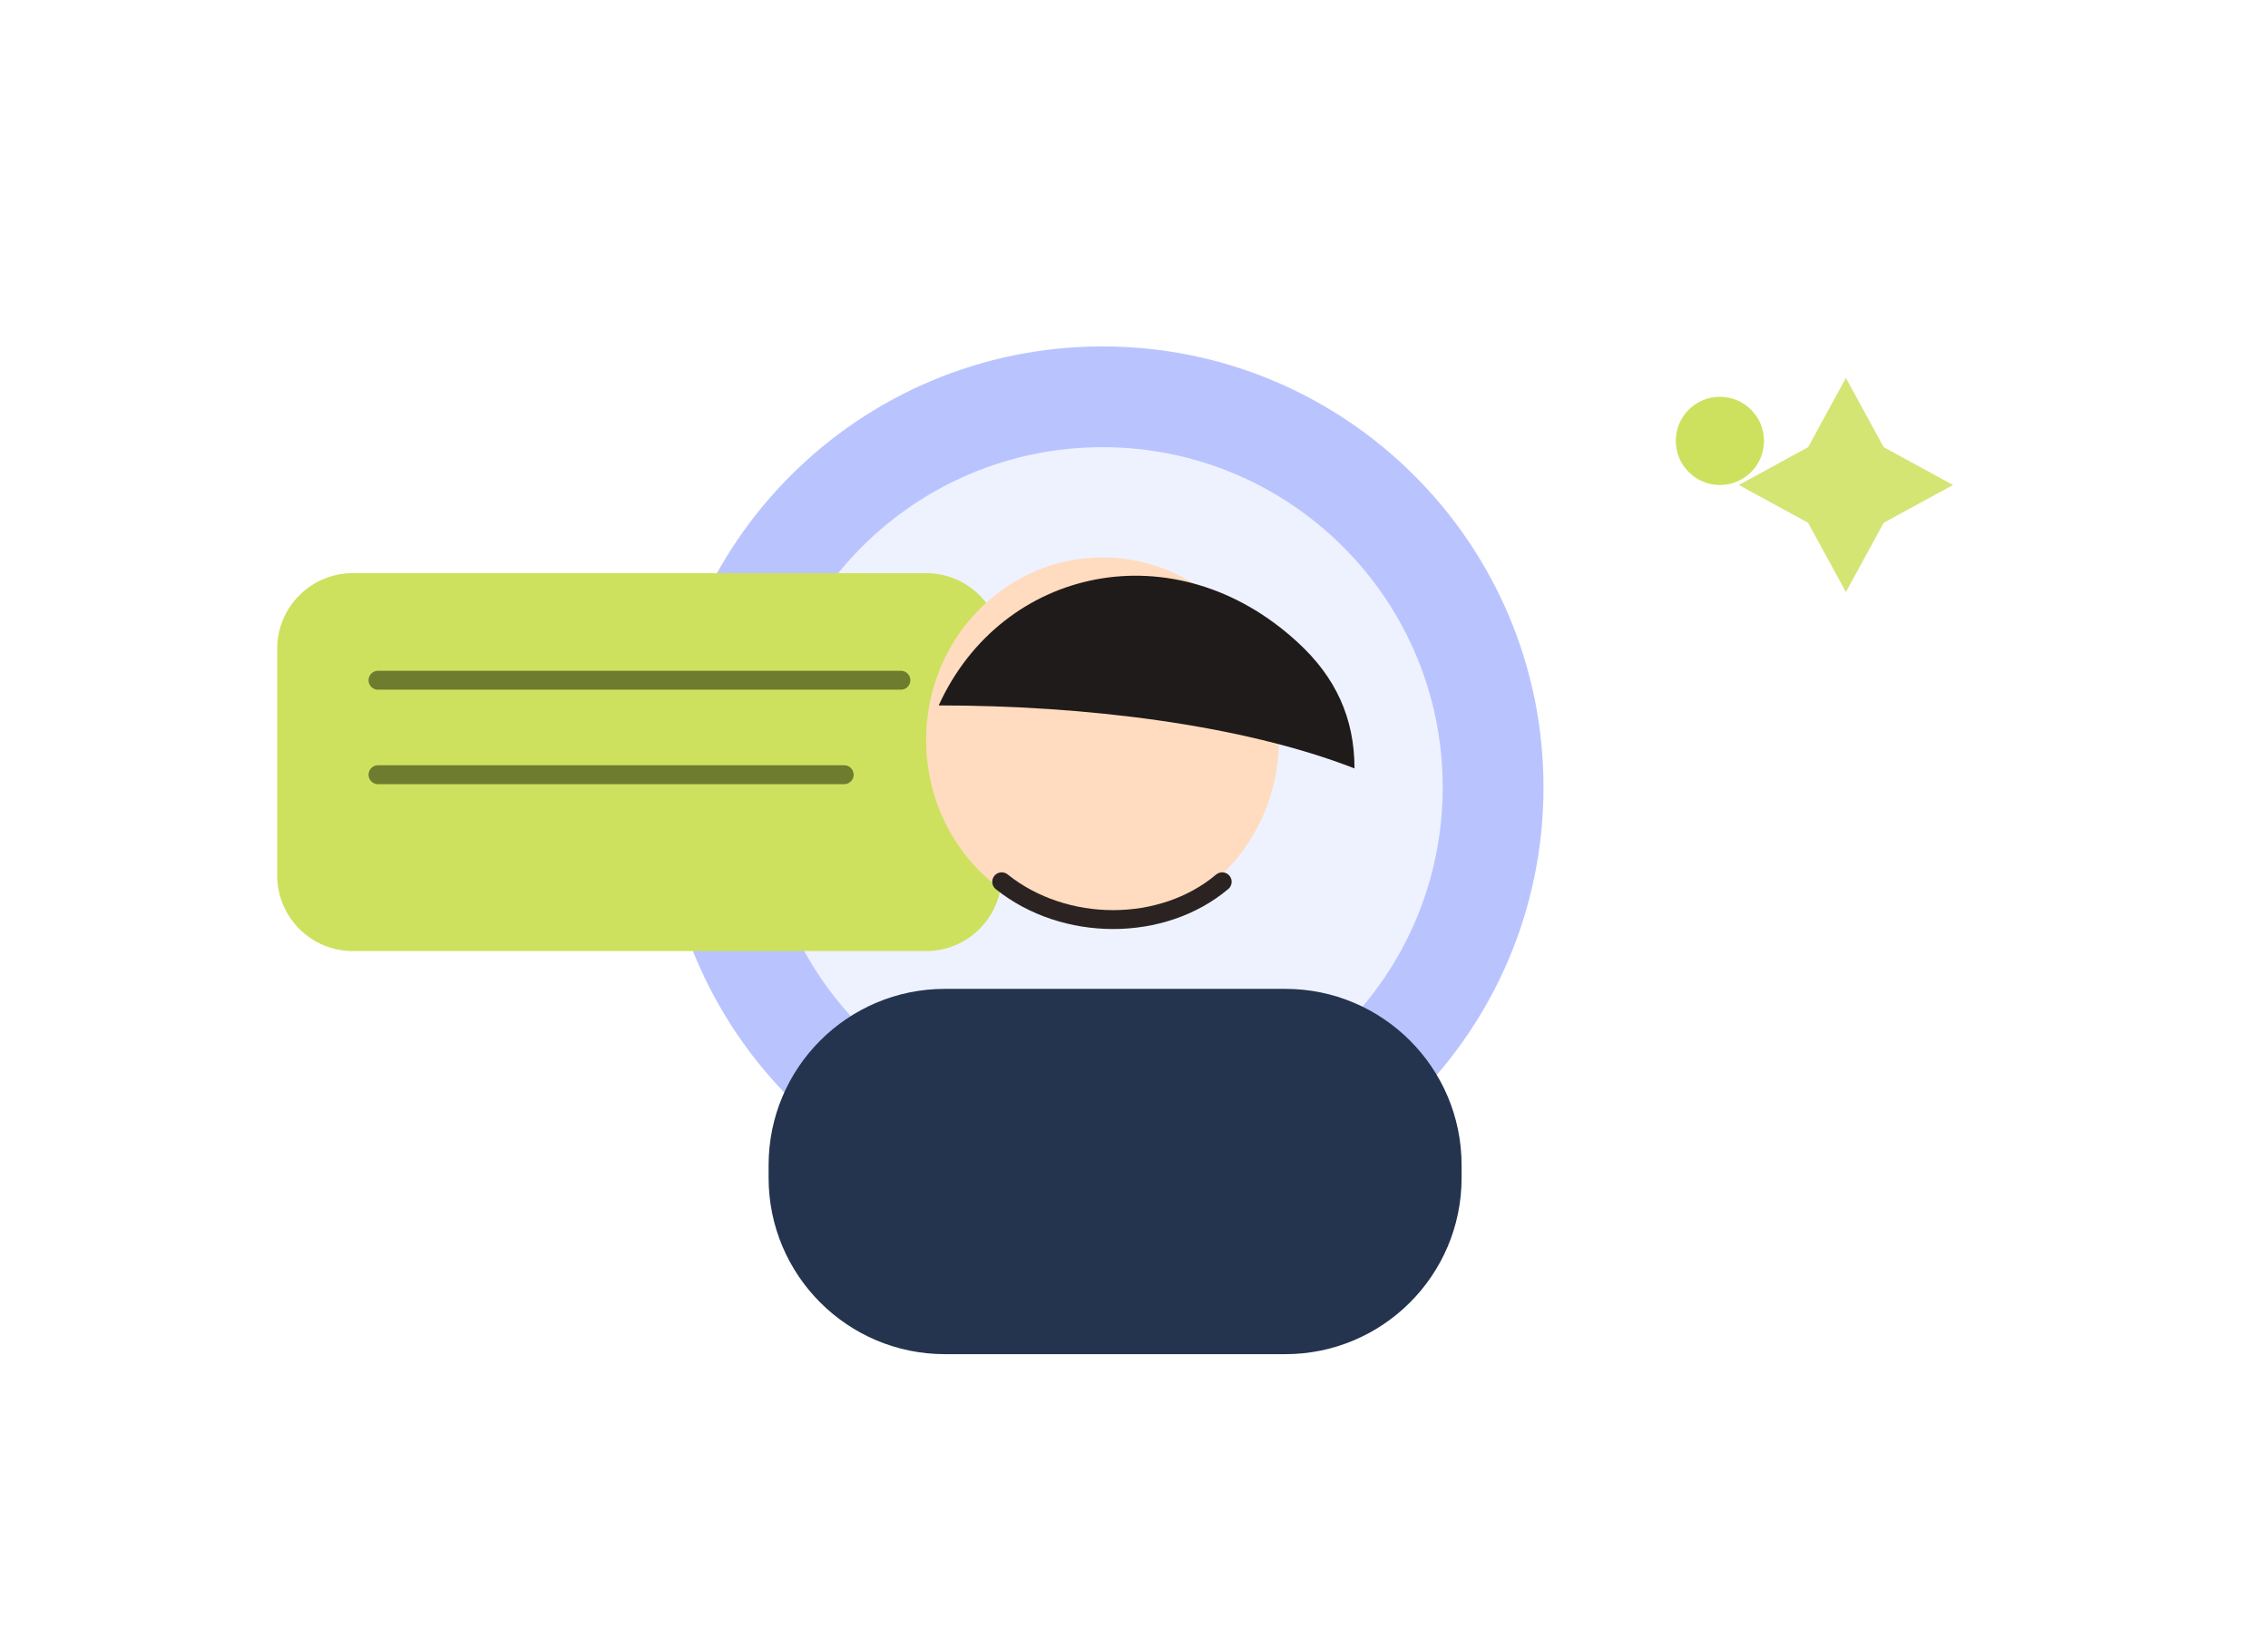
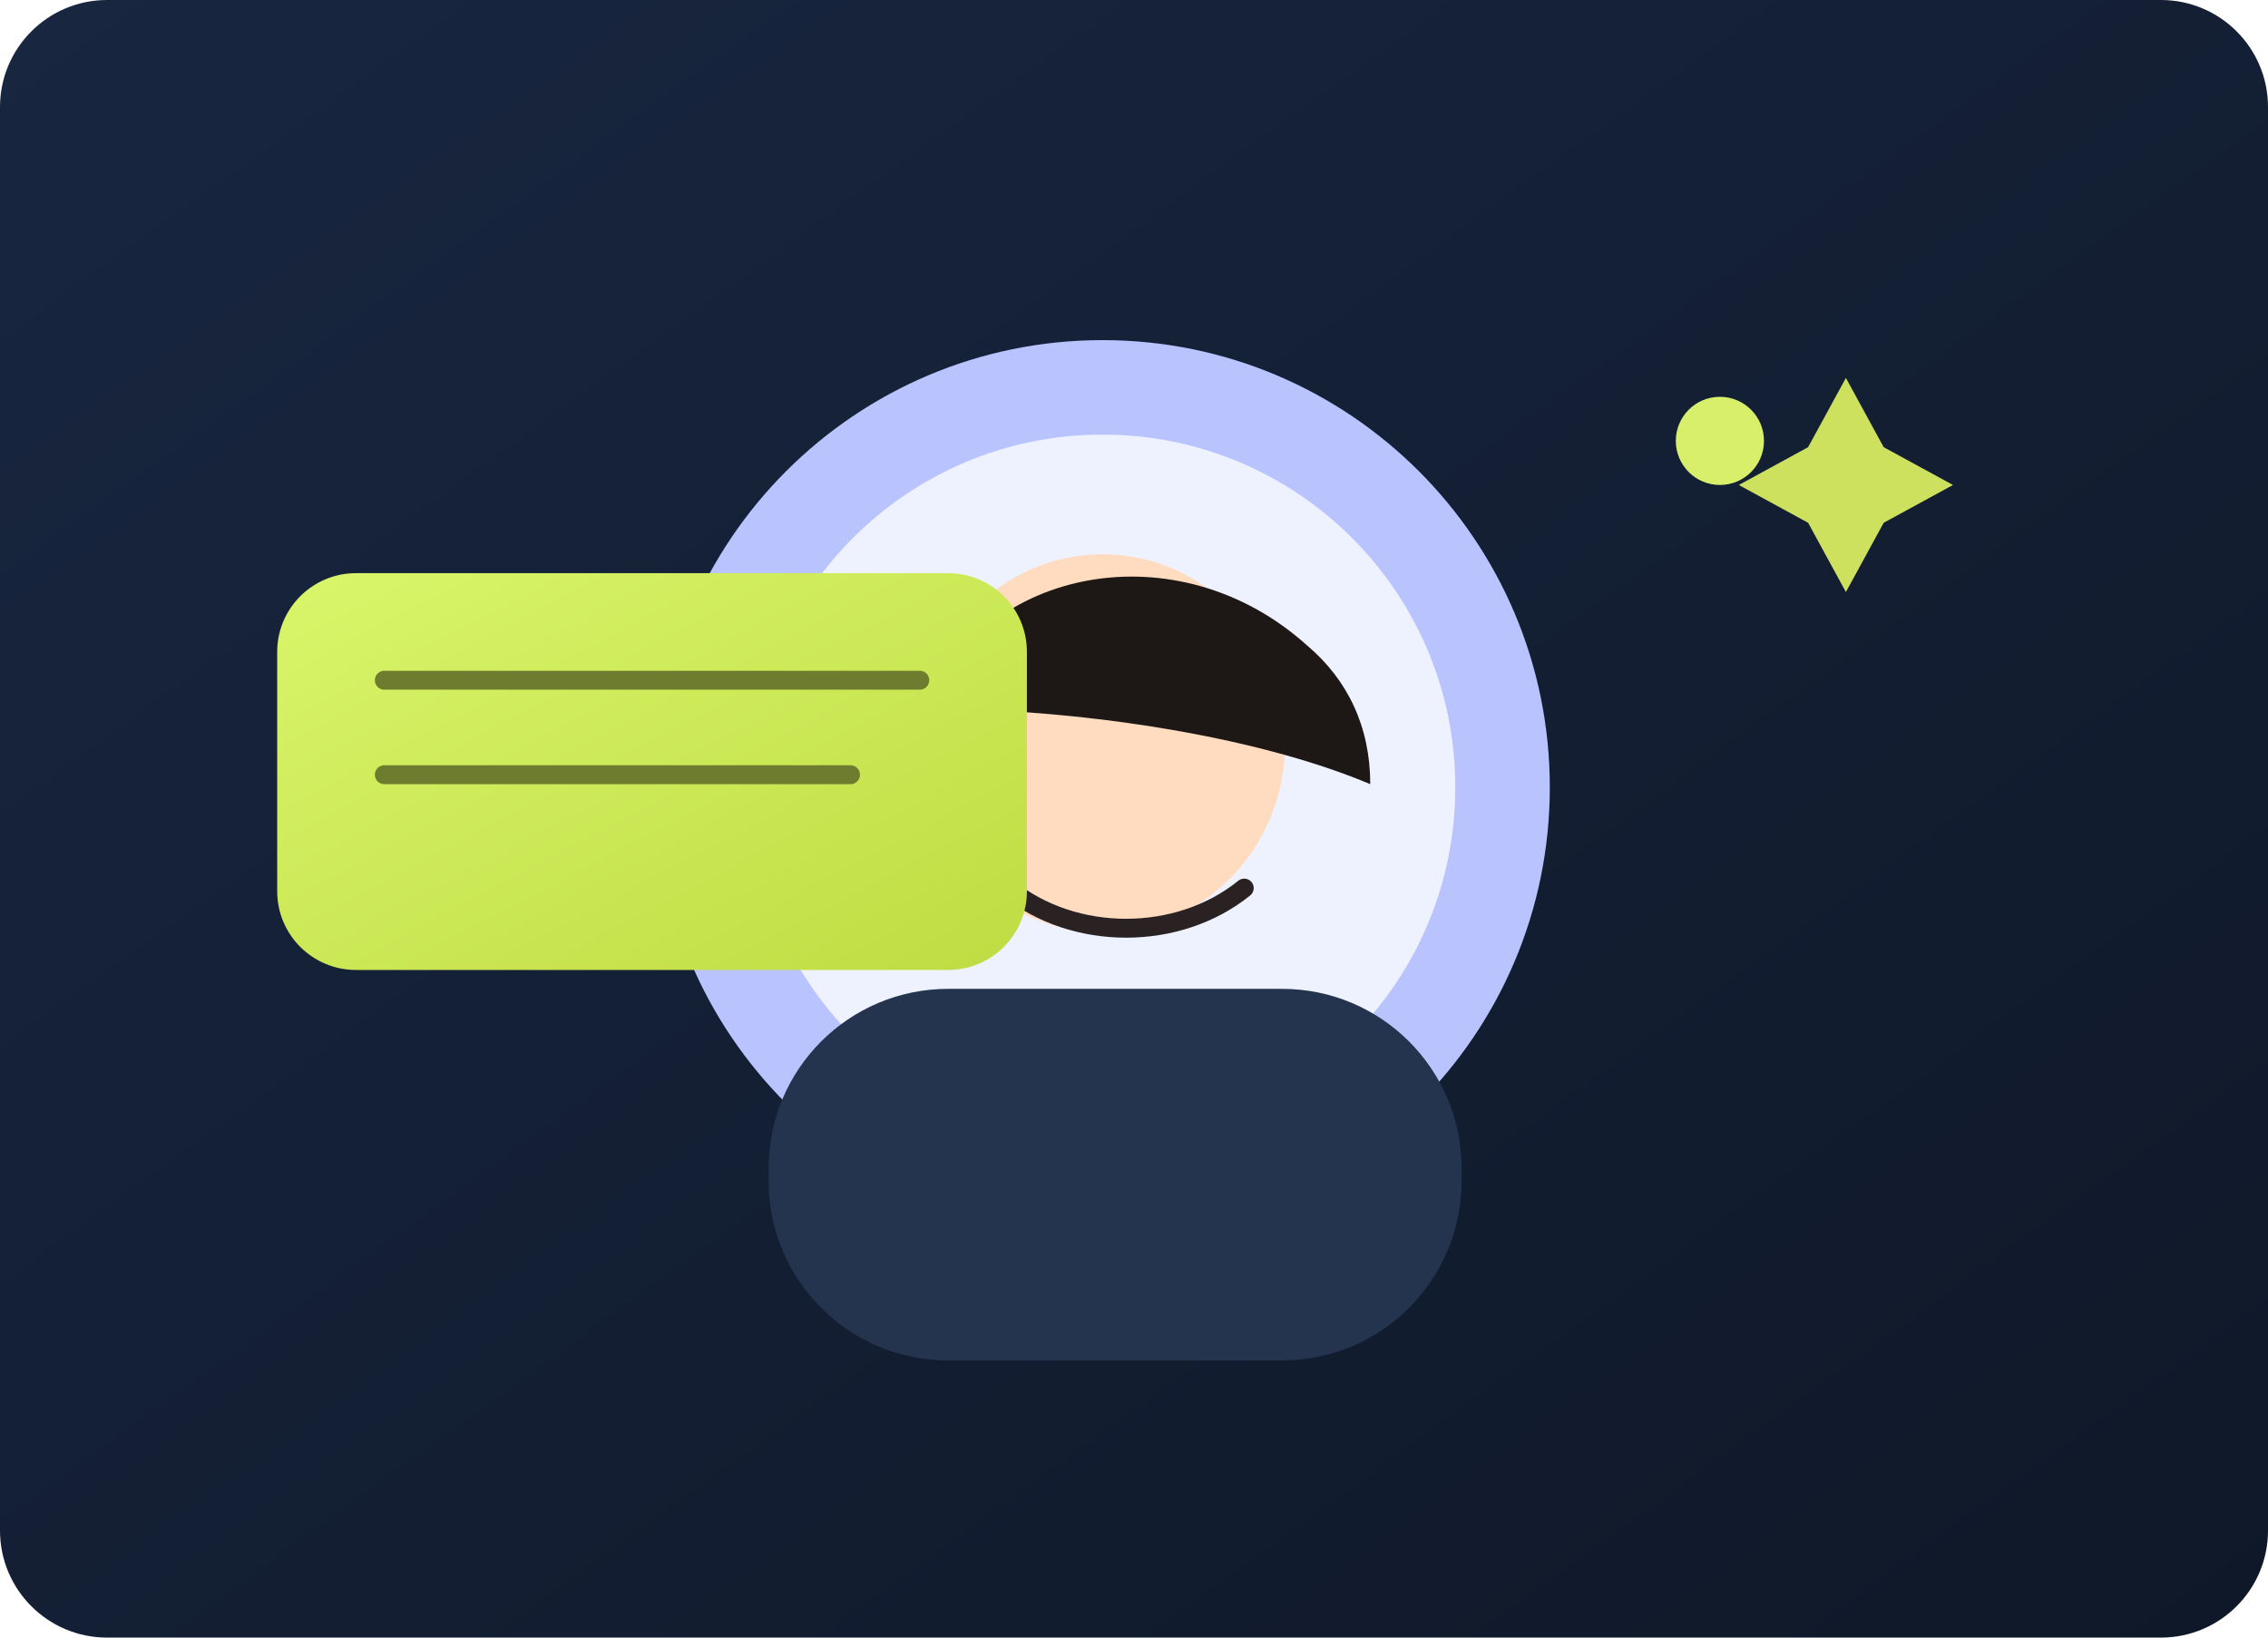
- <svg xmlns="http://www.w3.org/2000/svg" viewBox="0 0 720 520">
-   <rect width="720" height="520" fill="none" />
-   <circle cx="350" cy="250" r="140" fill="#b9c4ff" />
-   <circle cx="350" cy="250" r="108" fill="#eef2ff" />
-   <rect x="88" y="182" width="230" height="120" rx="24" fill="#cde15e" />
-   <path d="M120 216h166M120 246h148" stroke="#6d7c2e" stroke-width="6" stroke-linecap="round" />
-   <ellipse cx="350" cy="235" rx="56" ry="58" fill="#ffdcbf" />
-   <path d="M298 224c20-44 75-56 114-20 12 11 18 24 18 40-36-14-86-20-132-20z" fill="#1f1b1a" />
-   <path d="M318 280c20 16 51 16 70 0" stroke="#2a2322" stroke-width="6" stroke-linecap="round" fill="none" />
-   <rect x="244" y="314" width="220" height="116" rx="56" fill="#24334e" />
-   <circle cx="546" cy="140" r="14" fill="#cde15e" />
-   <path d="M586 120l12 22 22 12-22 12-12 22-12-22-22-12 22-12z" fill="#cde15e" opacity=".86" />
+ <svg xmlns="http://www.w3.org/2000/svg" viewBox="0 0 720 520" role="img" aria-label="Coach che analizza la partenza del percorso">
+   <defs>
+     <linearGradient id="bg1" x1="0" y1="0" x2="1" y2="1">
+       <stop offset="0" stop-color="#182640" />
+       <stop offset="1" stop-color="#0f1828" />
+     </linearGradient>
+     <linearGradient id="lime" x1="0" y1="0" x2="1" y2="1">
+       <stop offset="0" stop-color="#d9f56a" />
+       <stop offset="1" stop-color="#bfdc43" />
+     </linearGradient>
+     <style>
+       .float{animation:float 4.2s ease-in-out infinite}
+       .spark{animation:blink 2.1s ease-in-out infinite}
+       .msg{animation:pop 3.3s ease-in-out infinite}
+       @keyframes float{0%,100%{transform:translateY(0)}50%{transform:translateY(-8px)}}
+       @keyframes blink{0%,100%{opacity:.55;transform:scale(.9)}50%{opacity:1;transform:scale(1.08)}}
+       @keyframes pop{0%,100%{transform:translateX(0)}50%{transform:translateX(8px)}}
+     </style>
+   </defs>
+   <rect width="720" height="520" rx="34" fill="url(#bg1)" />
+   <g class="float" transform-origin="350px 250px">
+     <circle cx="350" cy="250" r="142" fill="#b9c4ff" />
+     <circle cx="350" cy="250" r="112" fill="#eef2ff" />
+     <ellipse cx="350" cy="236" rx="58" ry="60" fill="#ffdcbf" />
+     <path d="M294 225c18-45 80-57 121-20 13 11 20 26 20 44-38-16-95-24-141-24z" fill="#1d1716" />
+     <path d="M320 282c21 17 54 17 75 0" stroke="#2a2222" stroke-width="6" stroke-linecap="round" fill="none" />
+     <rect x="244" y="314" width="220" height="118" rx="57" fill="#24334e" />
+   </g>
+   <g class="msg" transform-origin="202px 242px">
+     <rect x="88" y="182" width="238" height="126" rx="25" fill="url(#lime)" />
+     <path d="M122 216h170M122 246h148" stroke="#6d7c2e" stroke-width="6" stroke-linecap="round" />
+   </g>
+   <g class="spark" transform-origin="586px 145px">
+     <circle cx="546" cy="140" r="14" fill="#d7ef6a" />
+     <path d="M586 120l12 22 22 12-22 12-12 22-12-22-22-12 22-12z" fill="#cde15e" />
+   </g>
</svg>
